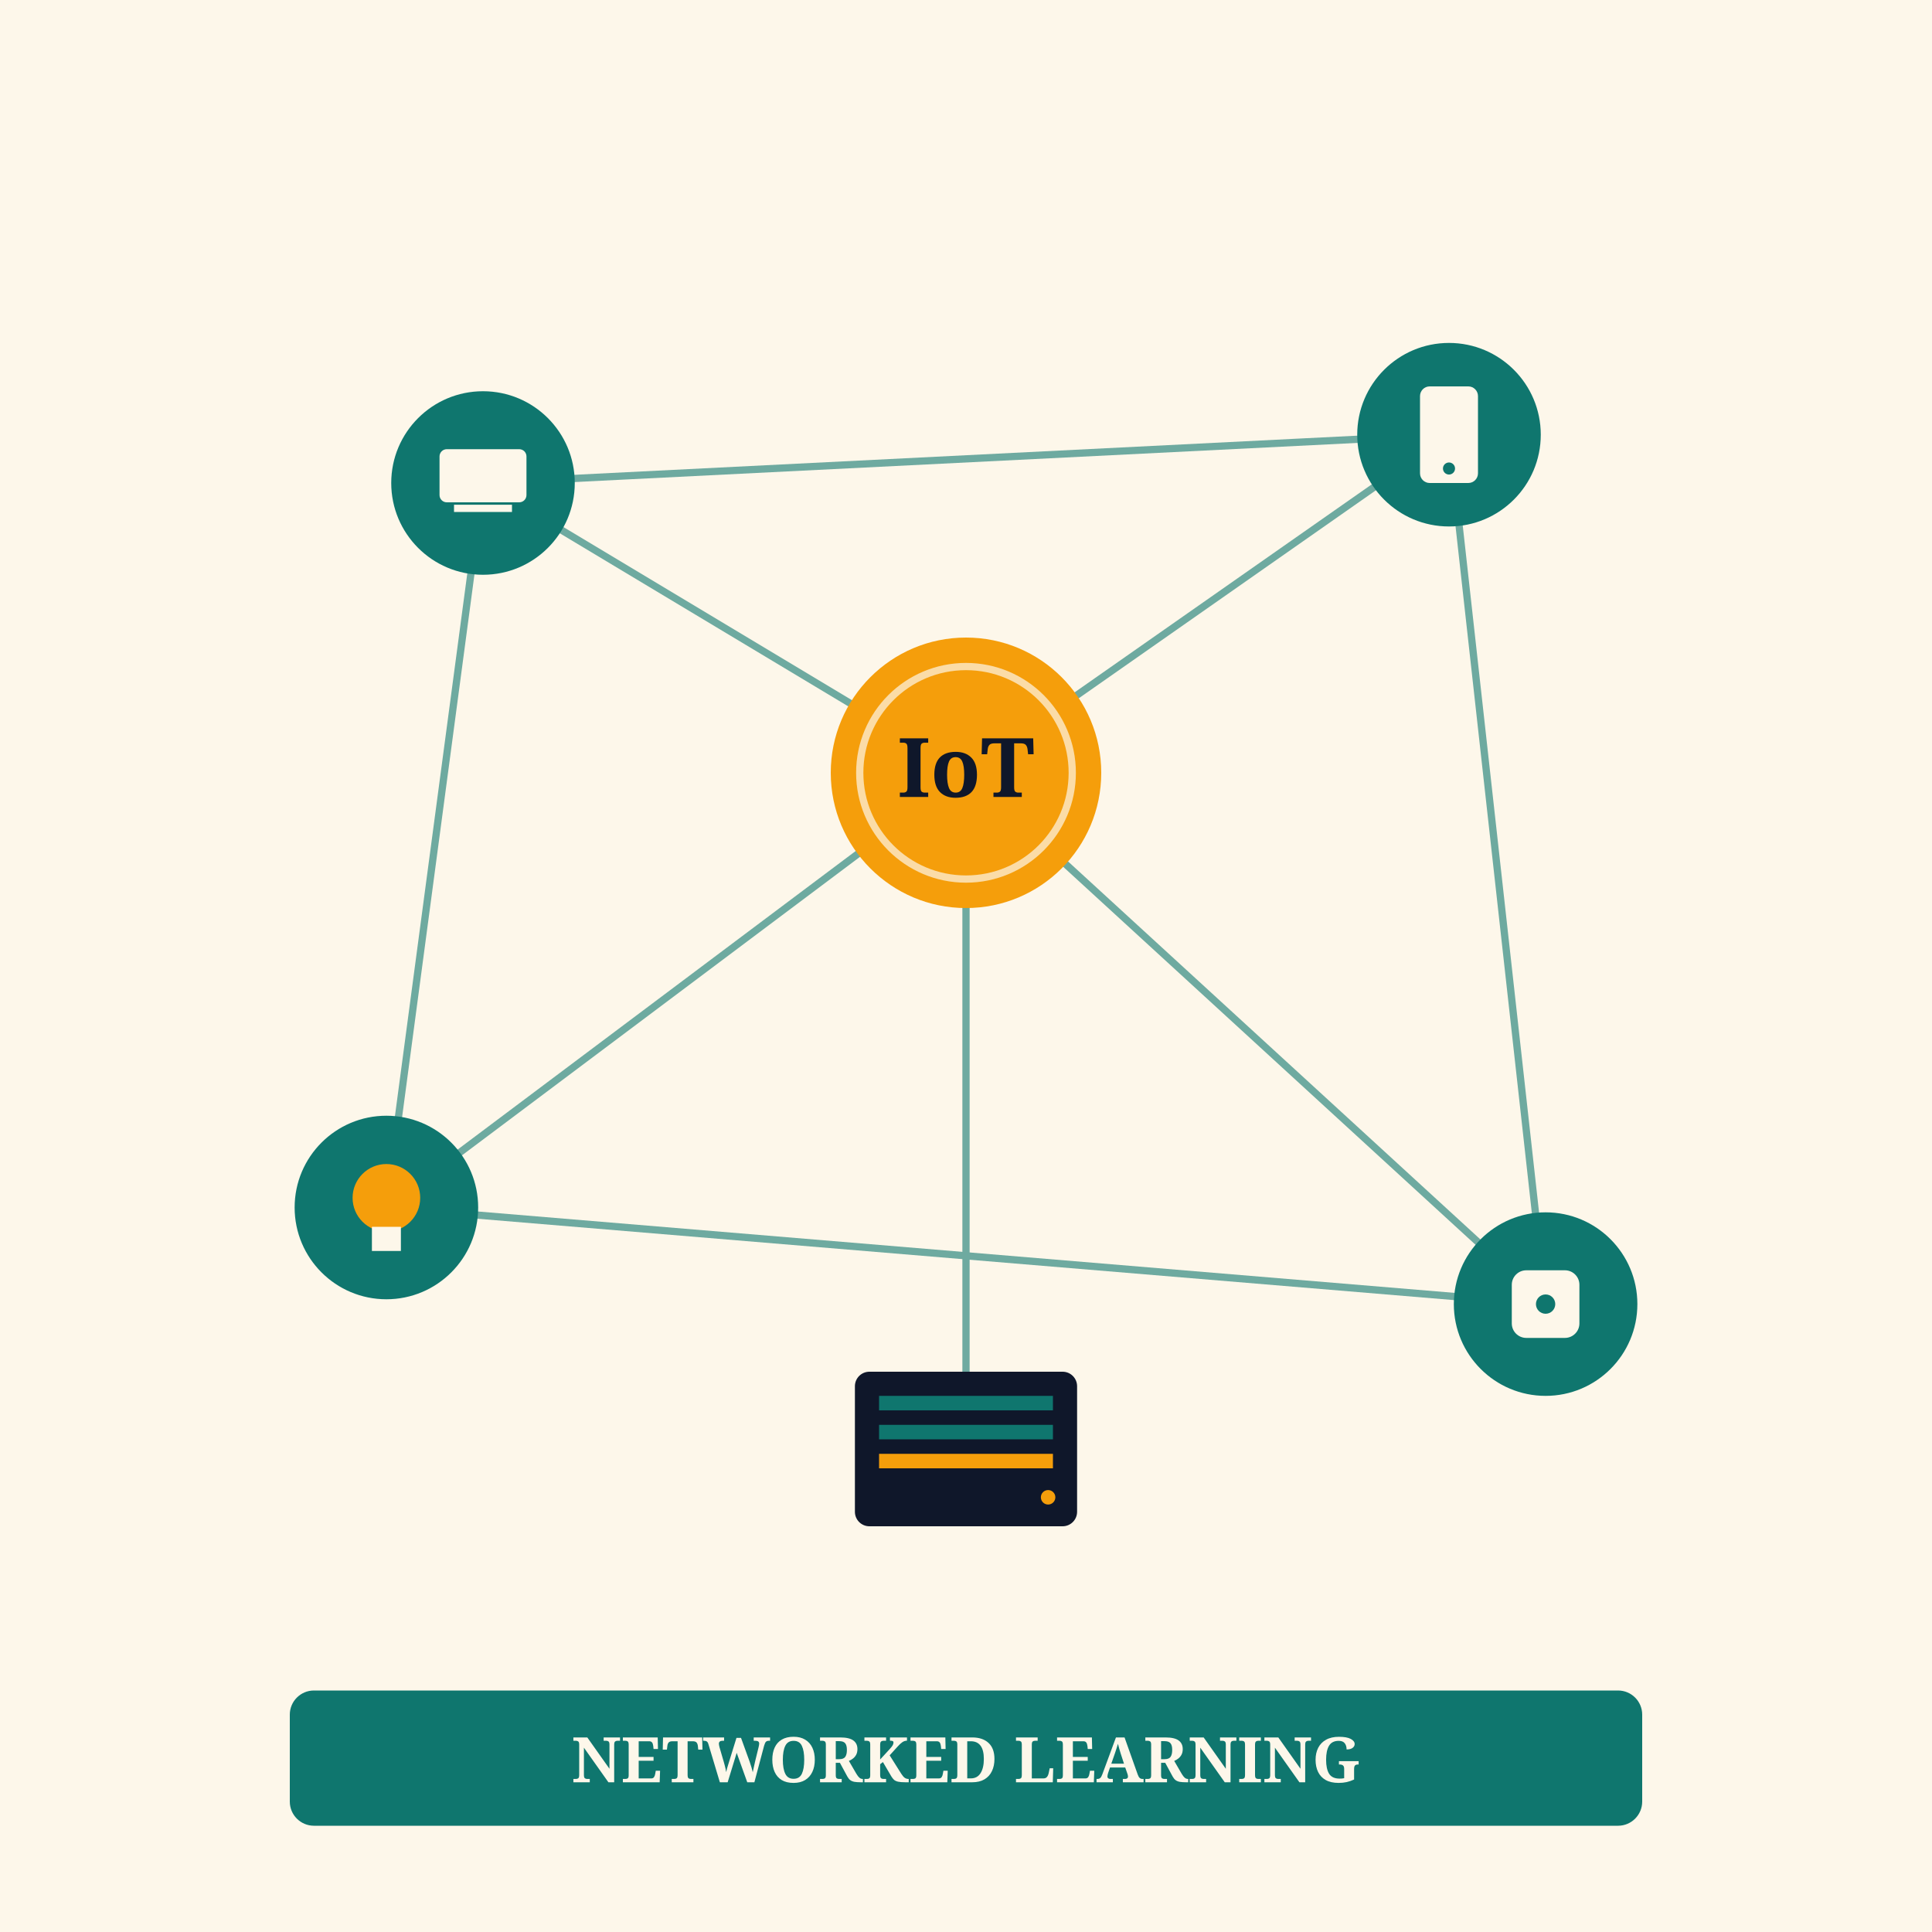
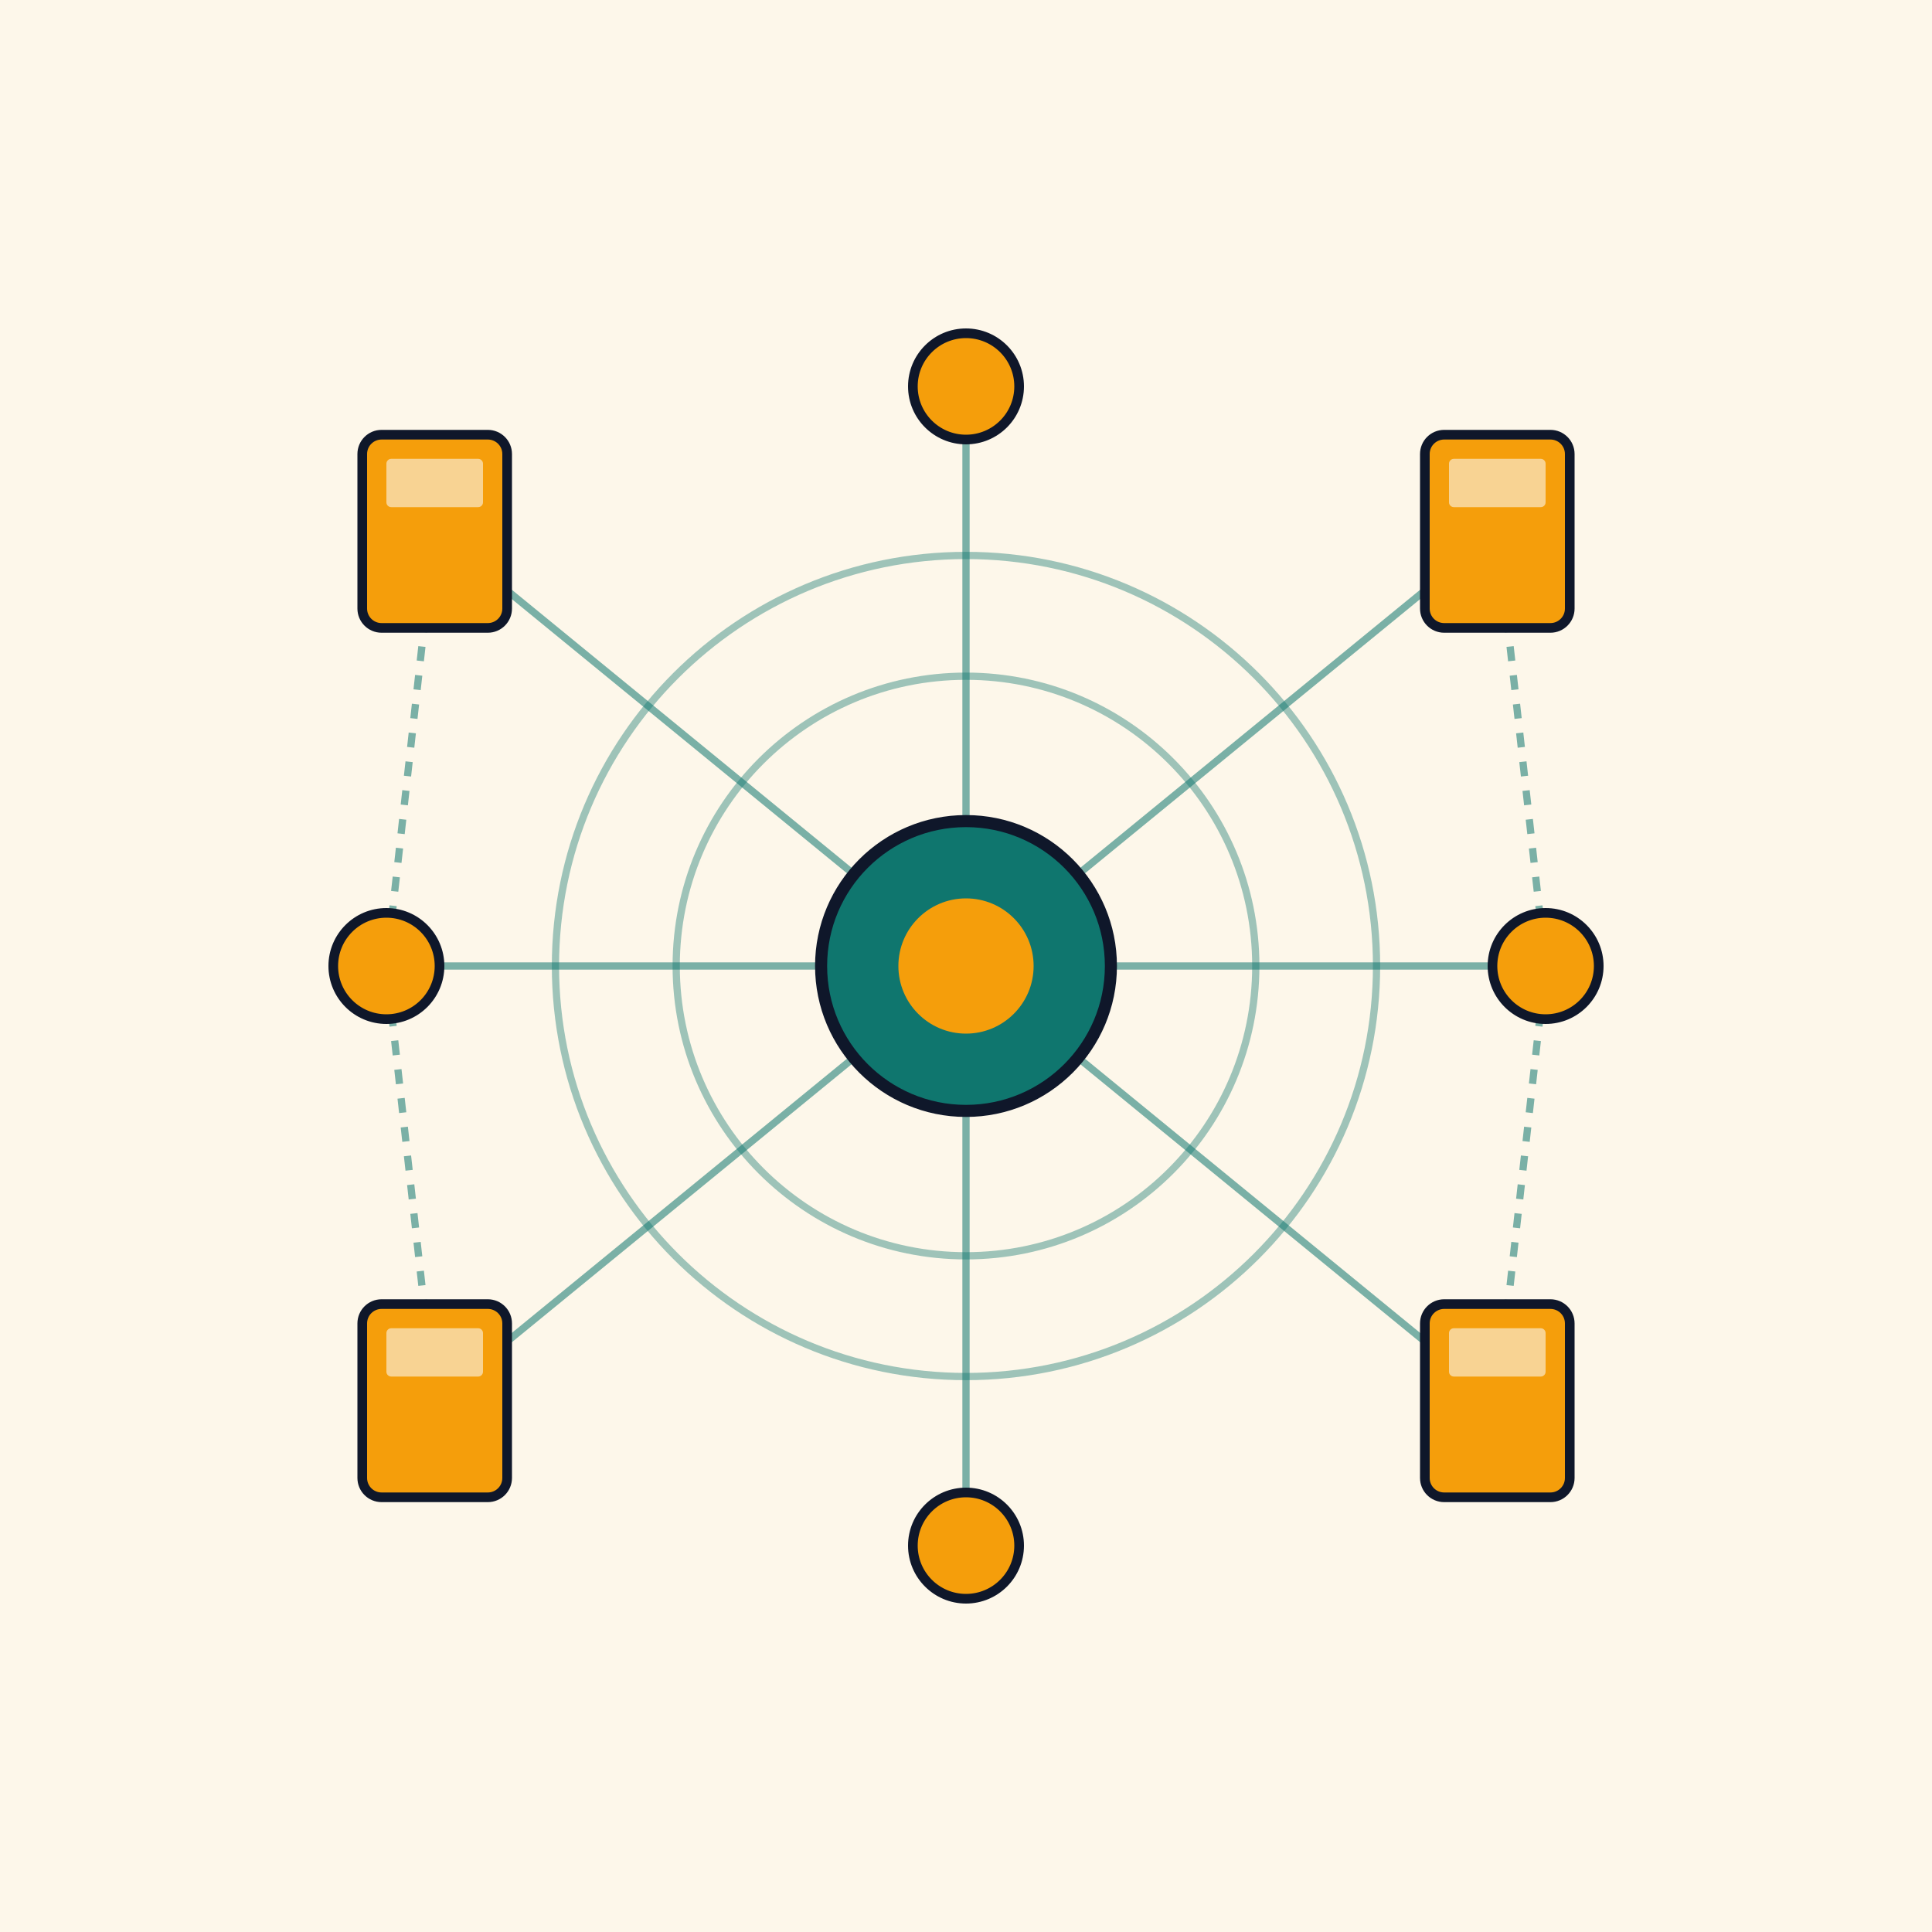
<svg xmlns="http://www.w3.org/2000/svg" viewBox="0 0 800 800" width="800" height="800" preserveAspectRatio="xMidYMid slice">
  <rect width="800" height="800" fill="#FDF7EA" />
-   <g stroke="#0F766E" stroke-width="3" opacity="0.6">
-     <line x1="200" y1="200" x2="400" y2="320" />
-     <line x1="600" y1="180" x2="400" y2="320" />
-     <line x1="160" y1="500" x2="400" y2="320" />
-     <line x1="640" y1="540" x2="400" y2="320" />
-     <line x1="400" y1="320" x2="400" y2="600" />
-     <line x1="200" y1="200" x2="600" y2="180" />
-     <line x1="160" y1="500" x2="640" y2="540" />
-     <line x1="200" y1="200" x2="160" y2="500" />
-     <line x1="600" y1="180" x2="640" y2="540" />
+   <g stroke="#0F766E" stroke-width="3" opacity="0.55">
+     <line x1="400" y1="400" x2="180" y2="220" />
+     <line x1="400" y1="400" x2="620" y2="220" />
+     <line x1="400" y1="400" x2="180" y2="580" />
+     <line x1="400" y1="400" x2="620" y2="580" />
+     <line x1="400" y1="400" x2="160" y2="400" />
+     <line x1="400" y1="400" x2="640" y2="400" />
+     <line x1="400" y1="400" x2="400" y2="160" />
+     <line x1="400" y1="400" x2="400" y2="640" />
+     <line x1="180" y1="220" x2="160" y2="400" stroke-dasharray="6 6" />
+     <line x1="620" y1="220" x2="640" y2="400" stroke-dasharray="6 6" />
+     <line x1="180" y1="580" x2="160" y2="400" stroke-dasharray="6 6" />
+     <line x1="620" y1="580" x2="640" y2="400" stroke-dasharray="6 6" />
  </g>
-   <g>
-     <g transform="translate(200 200)">
-       <circle r="38" fill="#0F766E" />
-       <rect x="-18" y="-14" width="36" height="22" rx="3" fill="#FDF7EA" />
-       <rect x="-12" y="9" width="24" height="3" fill="#FDF7EA" />
-     </g>
-     <g transform="translate(600 180)">
-       <circle r="38" fill="#0F766E" />
-       <rect x="-12" y="-20" width="24" height="40" rx="4" fill="#FDF7EA" />
-       <circle cx="0" cy="14" r="2.5" fill="#0F766E" />
-     </g>
-     <g transform="translate(160 500)">
-       <circle r="38" fill="#0F766E" />
-       <circle cx="0" cy="-4" r="14" fill="#F59E0B" />
-       <rect x="-6" y="8" width="12" height="10" fill="#FDF7EA" />
-     </g>
-     <g transform="translate(640 540)">
-       <circle r="38" fill="#0F766E" />
-       <rect x="-14" y="-14" width="28" height="28" rx="6" fill="#FDF7EA" />
-       <circle cx="0" cy="0" r="4" fill="#0F766E" />
-     </g>
-     <g transform="translate(400 320)">
-       <circle r="56" fill="#F59E0B" />
-       <circle r="44" fill="none" stroke="#FDF7EA" stroke-width="3" opacity="0.7" />
-       <text y="10" text-anchor="middle" font-family="Georgia, serif" font-size="34" fill="#0F172A" font-weight="700">IoT</text>
-     </g>
-     <g transform="translate(400 600)">
-       <rect x="-46" y="-32" width="92" height="64" rx="6" fill="#0F172A" />
-       <rect x="-36" y="-22" width="72" height="6" fill="#0F766E" />
-       <rect x="-36" y="-10" width="72" height="6" fill="#0F766E" />
-       <rect x="-36" y="2" width="72" height="6" fill="#F59E0B" />
-       <circle cx="34" cy="20" r="3" fill="#F59E0B" />
-     </g>
+   <circle cx="400" cy="400" r="60" fill="#0F766E" stroke="#0F172A" stroke-width="5" />
+   <circle cx="400" cy="400" r="28" fill="#F59E0B" />
+   <g fill="#F59E0B" stroke="#0F172A" stroke-width="4">
+     <rect x="150" y="180" width="60" height="80" rx="8" />
+     <rect x="590" y="180" width="60" height="80" rx="8" />
+     <rect x="150" y="540" width="60" height="80" rx="8" />
+     <rect x="590" y="540" width="60" height="80" rx="8" />
+     <circle cx="160" cy="400" r="22" />
+     <circle cx="640" cy="400" r="22" />
+     <circle cx="400" cy="160" r="22" />
+     <circle cx="400" cy="640" r="22" />
  </g>
-   <rect x="120" y="700" width="560" height="56" rx="10" fill="#0F766E" />
-   <text x="400" y="738" text-anchor="middle" font-family="Georgia, serif" font-size="26" fill="#FDF7EA" font-weight="600">NETWORKED LEARNING</text>
+   <g fill="#FAF6EE" opacity="0.6">
+     <rect x="160" y="190" width="40" height="20" rx="2" />
+     <rect x="600" y="190" width="40" height="20" rx="2" />
+     <rect x="160" y="550" width="40" height="20" rx="2" />
+     <rect x="600" y="550" width="40" height="20" rx="2" />
+   </g>
+   <g fill="none" stroke="#0F766E" stroke-width="3" opacity="0.4">
+     <circle cx="400" cy="400" r="120" />
+     <circle cx="400" cy="400" r="170" />
+   </g>
</svg>
